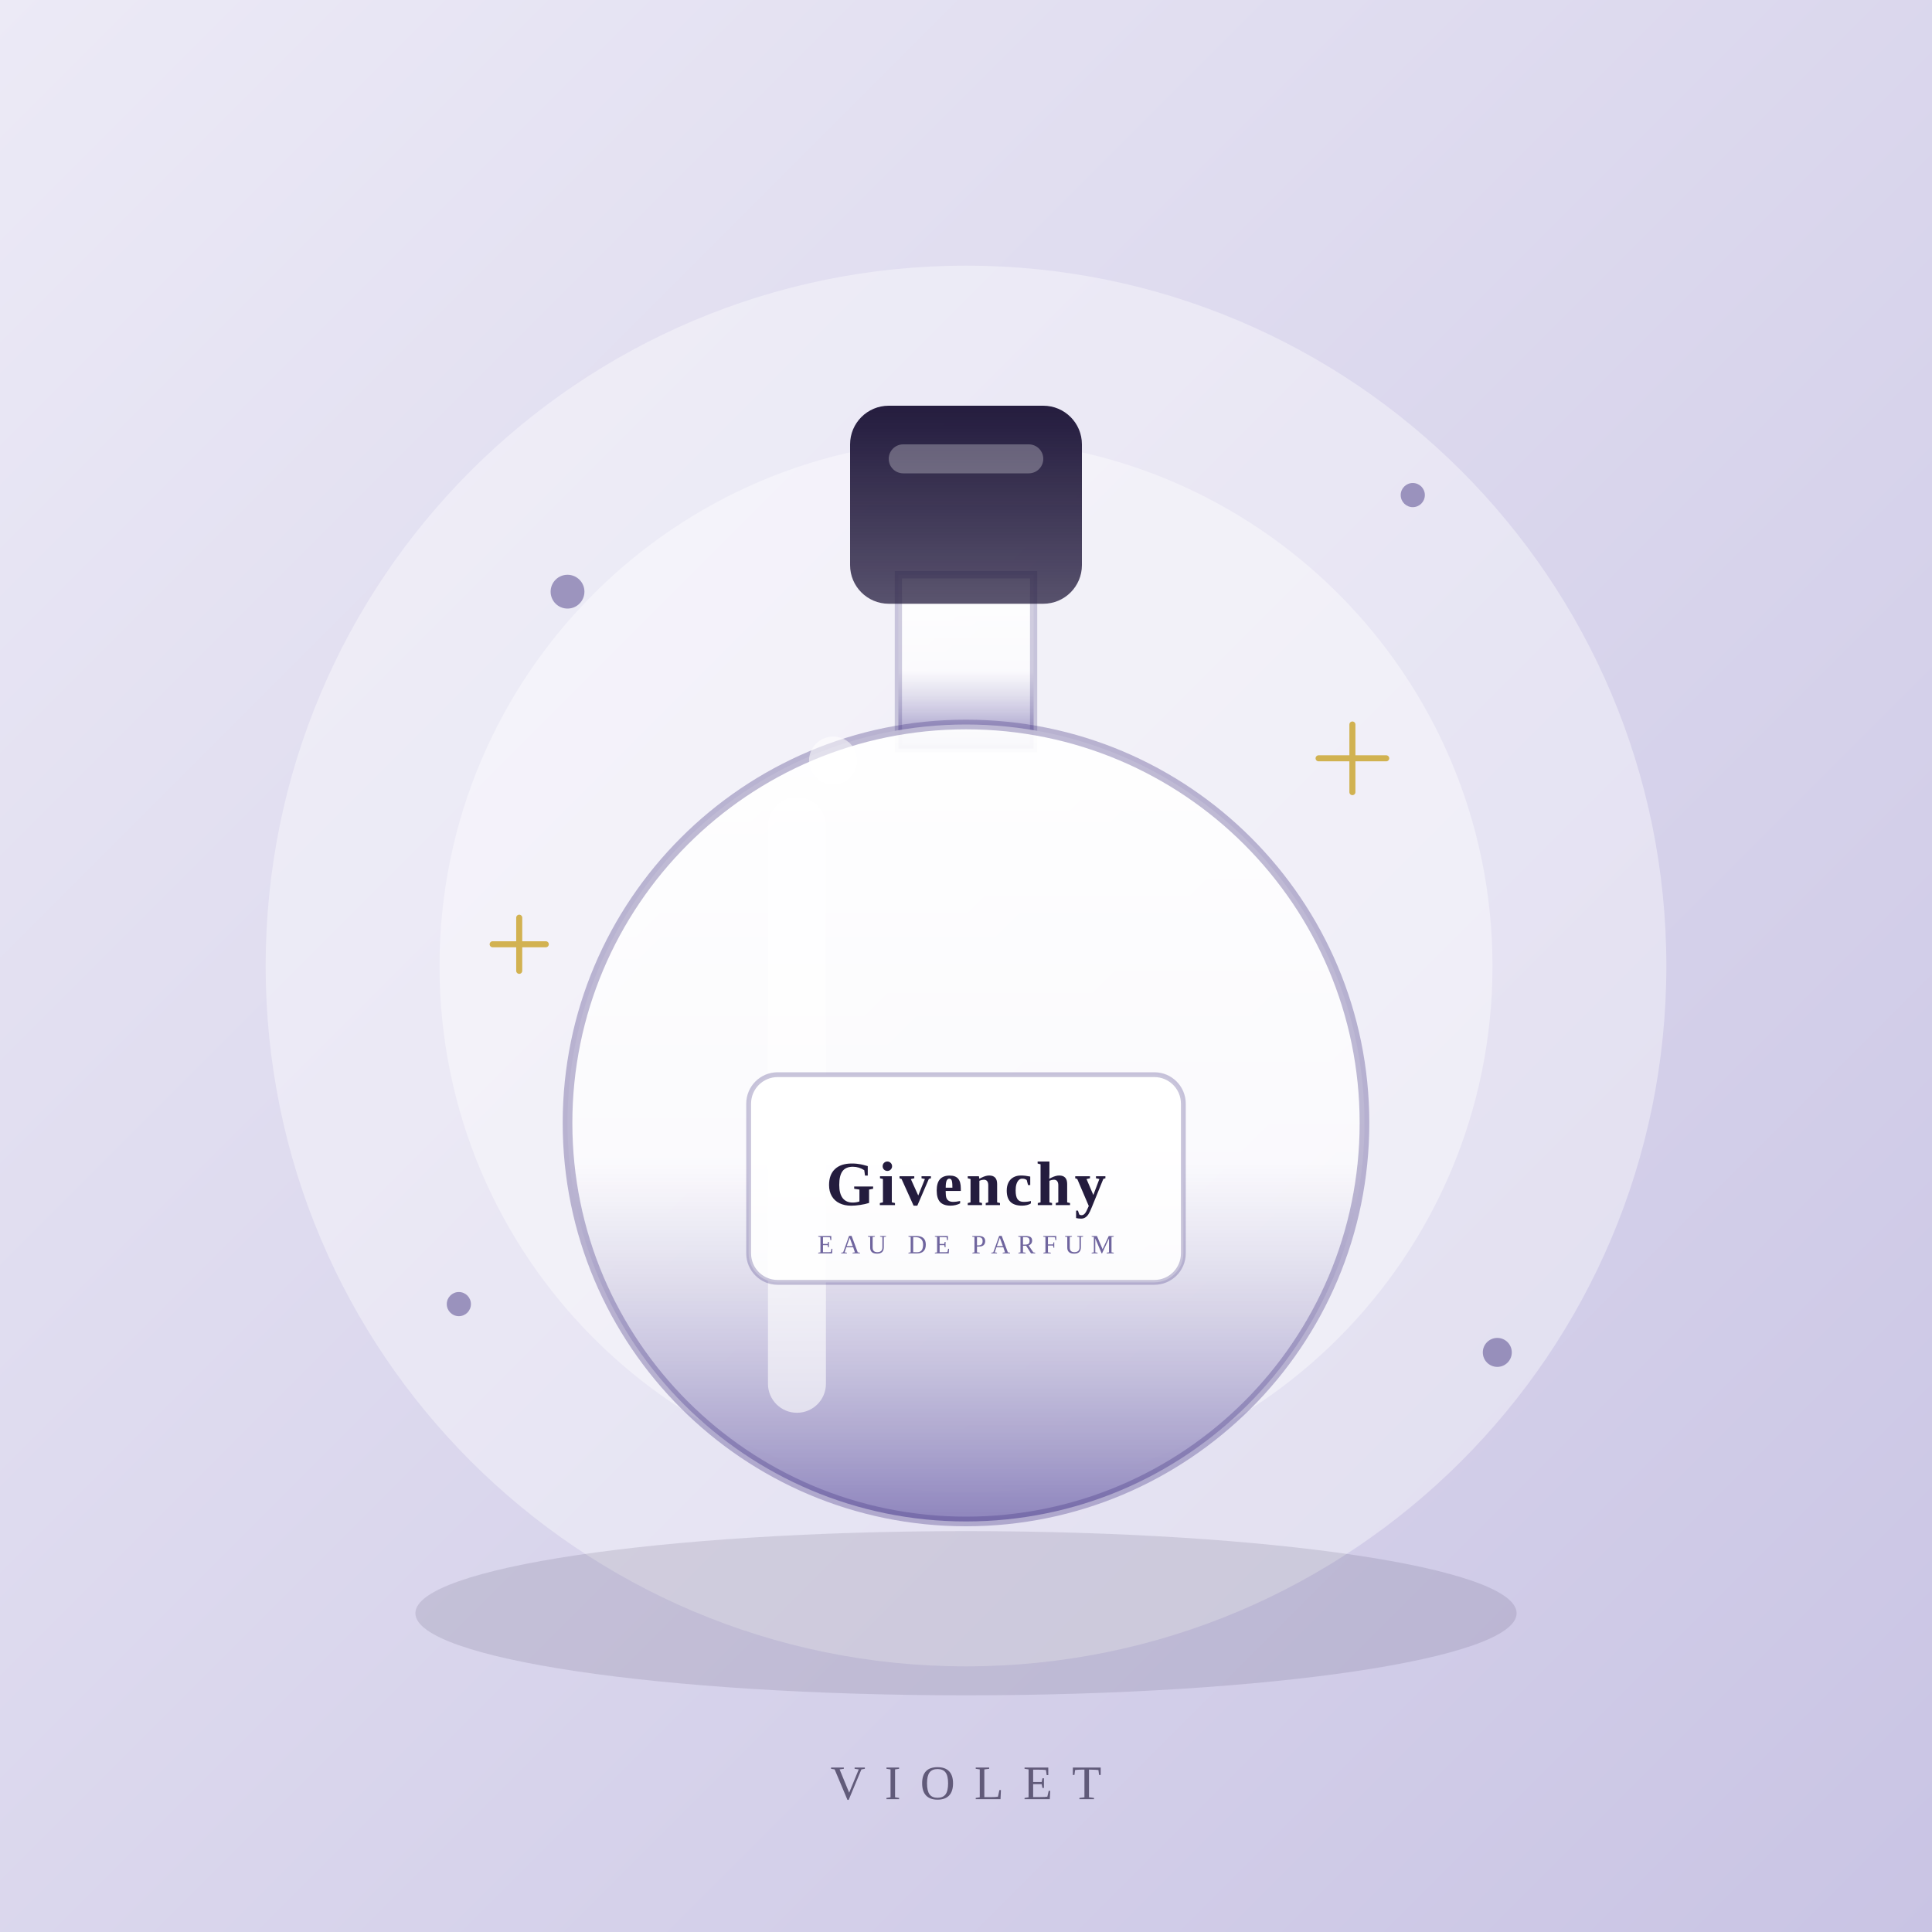
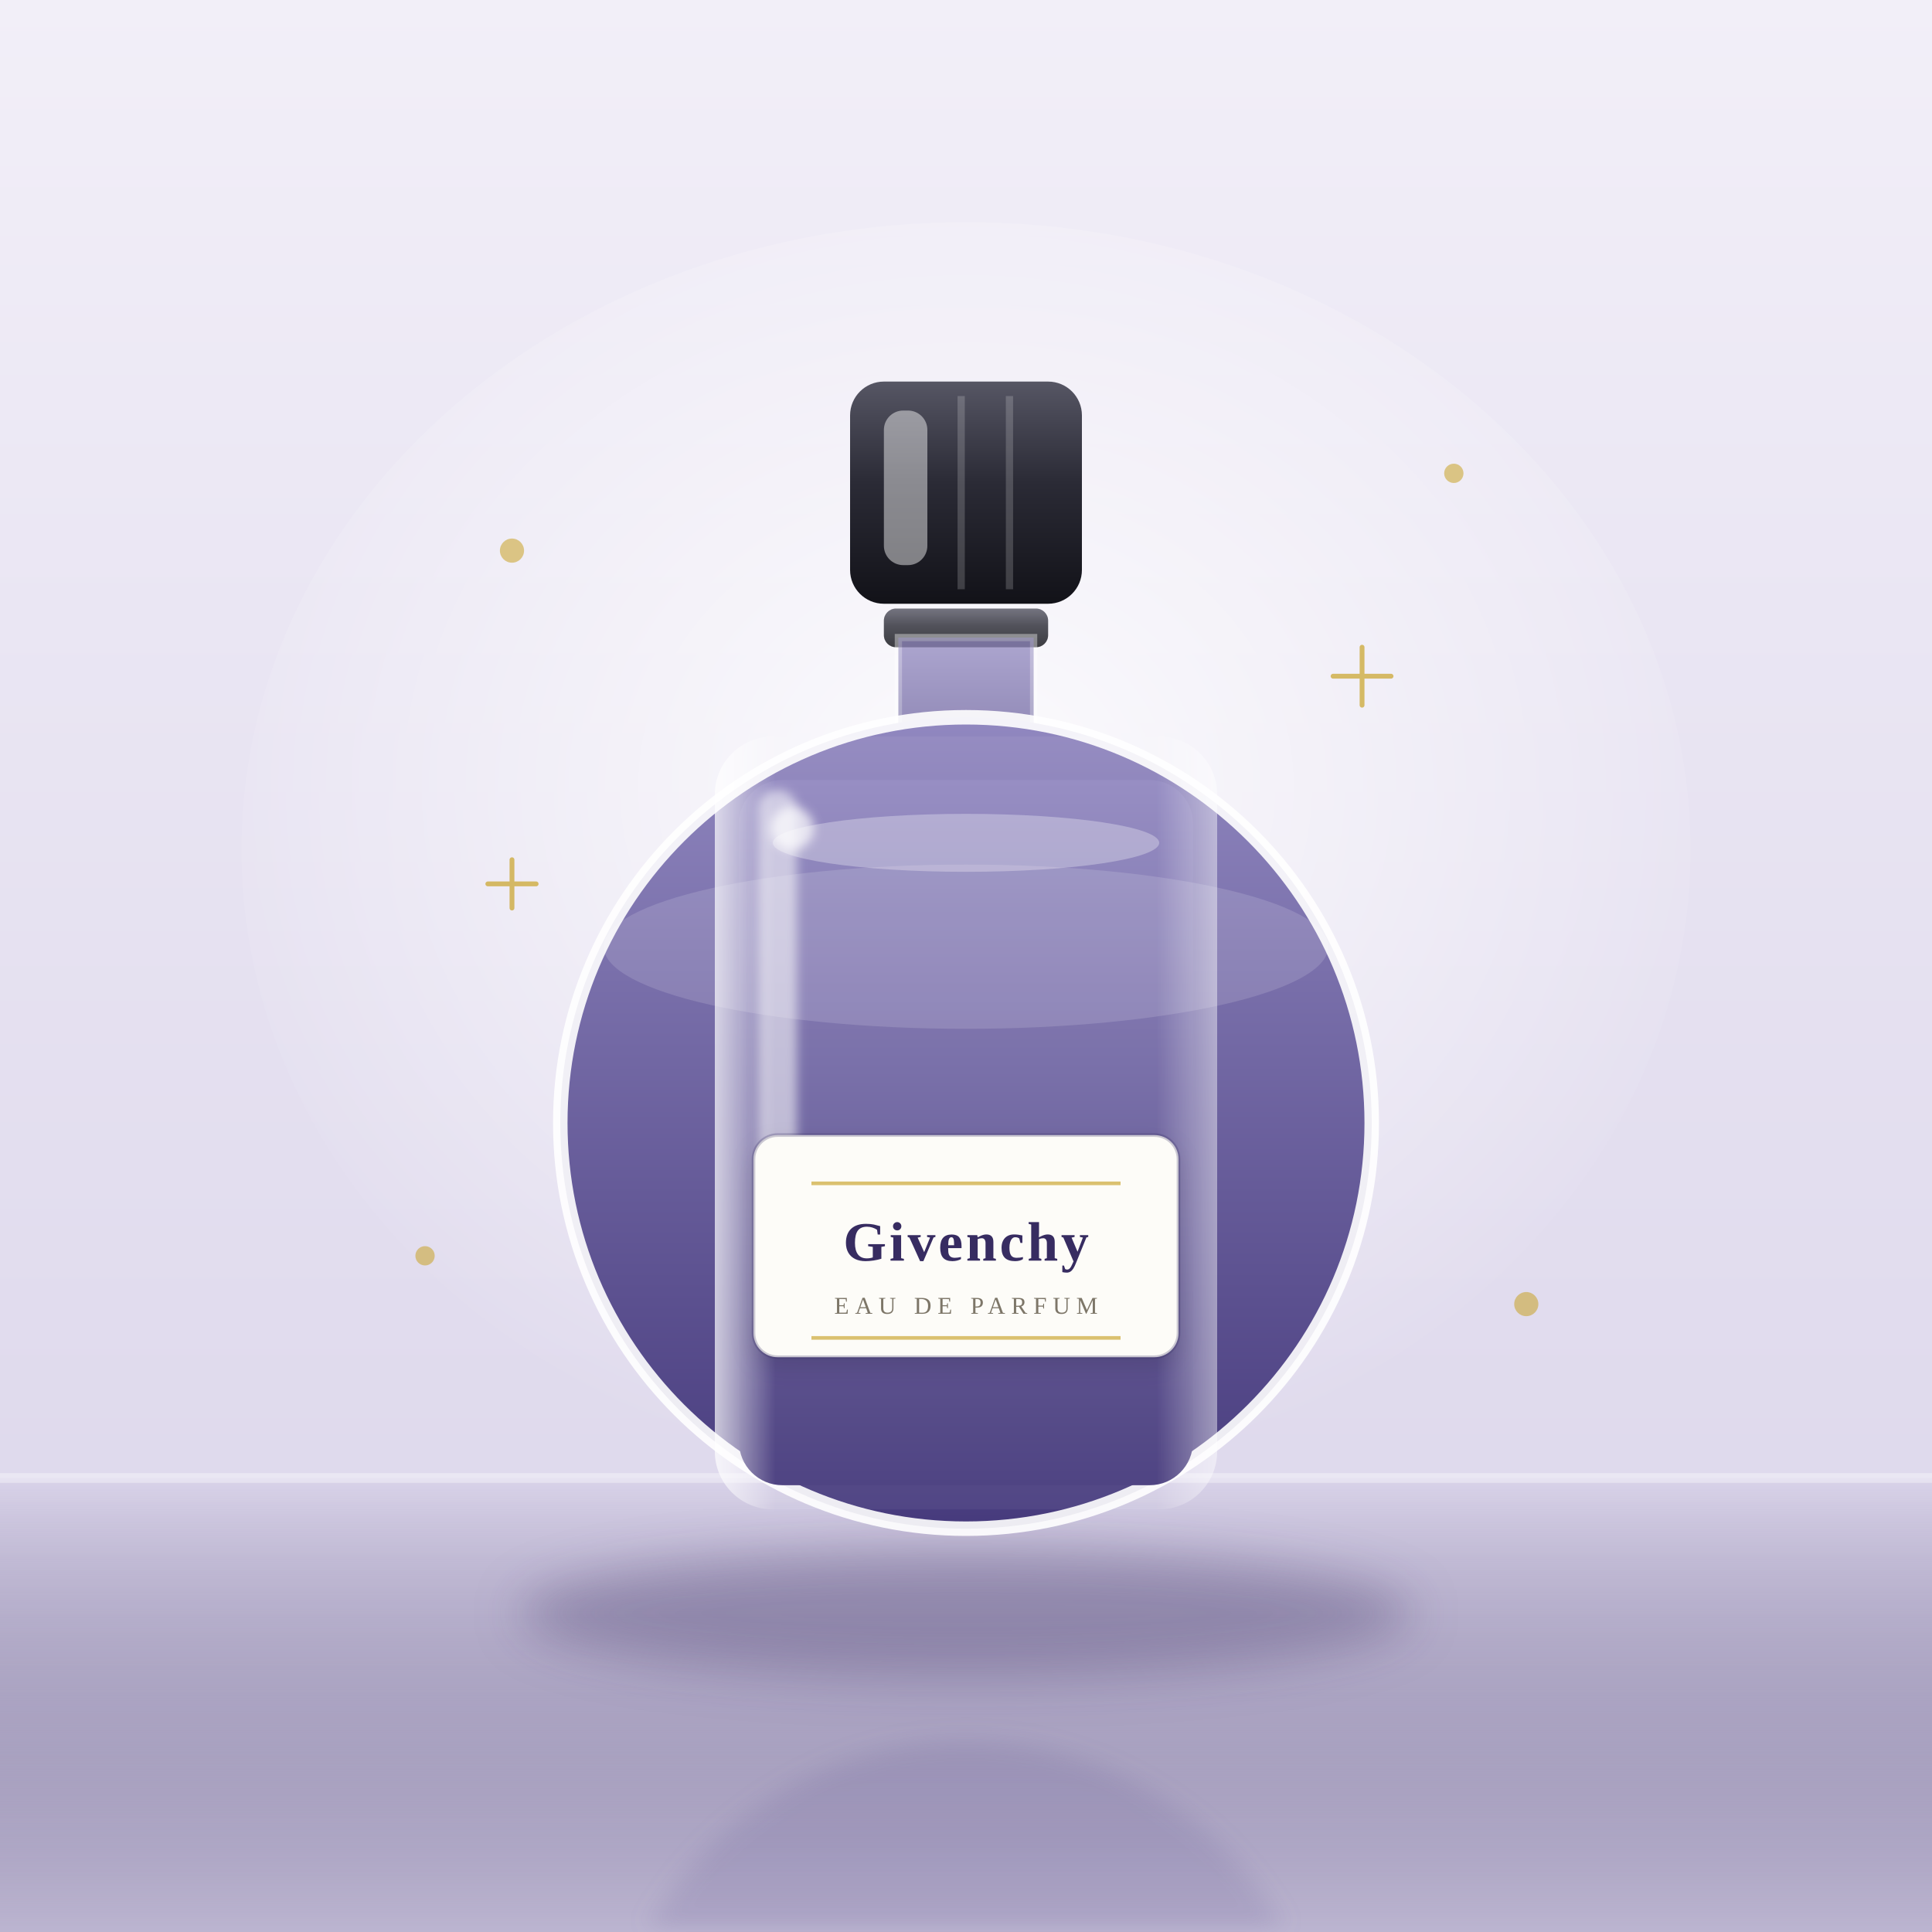
<svg xmlns="http://www.w3.org/2000/svg" viewBox="0 0 800 800" font-family="Georgia, 'Times New Roman', serif">
  <defs>
-     <linearGradient id="bg" x1="0" y1="0" x2="1" y2="1">
-       <stop offset="0" stop-color="#ECEAF6" />
-       <stop offset="1" stop-color="#C9C4E4" />
+     <linearGradient id="wall" x1="0" y1="0" x2="0" y2="1">
+       <stop offset="0" stop-color="#F2EFF8" />
+       <stop offset="1" stop-color="#D9D3E9" />
    </linearGradient>
-     <linearGradient id="glass" x1="0" y1="0" x2="0" y2="1">
-       <stop offset="0" stop-color="#FFFFFF" stop-opacity=".95" />
-       <stop offset=".55" stop-color="#FFFFFF" stop-opacity=".65" />
-       <stop offset="1" stop-color="#8F86BD" />
+     <linearGradient id="floor" x1="0" y1="0" x2="0" y2="1">
+       <stop offset="0" stop-color="#D9D3E9" />
+       <stop offset="1" stop-color="#372C61" stop-opacity=".18" />
    </linearGradient>
-     <linearGradient id="cap" x1="0" y1="0" x2="0" y2="1">
-       <stop offset="0" stop-color="#241C3E" />
-       <stop offset="1" stop-color="#241C3E" stop-opacity=".75" />
+     <radialGradient id="glow" cx=".5" cy=".45" r=".55">
+       <stop offset="0" stop-color="#ffffff" stop-opacity=".85" />
+       <stop offset="1" stop-color="#ffffff" stop-opacity="0" />
+     </radialGradient>
+     <linearGradient id="liquid" x1="0" y1="0" x2="0" y2="1">
+       <stop offset="0" stop-color="#9188C0" />
+       <stop offset="1" stop-color="#463A7C" />
    </linearGradient>
+     <linearGradient id="capg" x1="0" y1="0" x2="0" y2="1">
+       <stop offset="0" stop-color="#565664" />
+       <stop offset=".45" stop-color="#2B2B36" />
+       <stop offset="1" stop-color="#121218" />
+     </linearGradient>
+     <linearGradient id="glassSide" x1="0" y1="0" x2="1" y2="0">
+       <stop offset="0" stop-color="#ffffff" stop-opacity=".7" />
+       <stop offset=".12" stop-color="#ffffff" stop-opacity=".05" />
+       <stop offset=".88" stop-color="#ffffff" stop-opacity=".05" />
+       <stop offset="1" stop-color="#ffffff" stop-opacity=".45" />
+     </linearGradient>
+     <filter id="blur10" x="-40%" y="-40%" width="180%" height="180%">
+       <feGaussianBlur stdDeviation="10" />
+     </filter>
+     <filter id="blur5" x="-40%" y="-40%" width="180%" height="180%">
+       <feGaussianBlur stdDeviation="5" />
+     </filter>
+     <filter id="blur2" x="-40%" y="-40%" width="180%" height="180%">
+       <feGaussianBlur stdDeviation="2" />
+     </filter>
  </defs>
-   <rect width="800" height="800" fill="url(#bg)" />
-   <circle cx="400" cy="400" r="290" fill="#ffffff" opacity=".38" />
-   <circle cx="400" cy="400" r="218" fill="#ffffff" opacity=".4" />
-   <g fill="#4B3E86" opacity=".5">
-     <circle cx="235" cy="245" r="7" />
-     <circle cx="585" cy="205" r="5" />
-     <circle cx="620" cy="560" r="6" />
-     <circle cx="190" cy="540" r="5" />
+   <rect width="800" height="800" fill="url(#wall)" />
+   <rect y="612" width="800" height="188" fill="url(#floor)" />
+   <rect y="610" width="800" height="4" fill="#ffffff" opacity=".35" />
+   <ellipse cx="400" cy="352" rx="300" ry="260" fill="url(#glow)" />
+   <ellipse cx="400" cy="668" rx="185" ry="26" fill="#372C61" opacity=".3" filter="url(#blur10)" />
+   <g transform="translate(0 1336) scale(1 -1)" opacity=".14" filter="url(#blur5)">
+     <circle cx="400" cy="465" r="150" fill="url(#liquid)" />
  </g>
-   <g stroke="#C9A227" stroke-width="2.5" stroke-linecap="round" opacity=".8">
-     <path d="M560 300v28M546 314h28" />
-     <path d="M215 380v22M204 391h22" />
+   <rect x="352" y="158" width="96" height="92" rx="14" fill="url(#capg)" />
+   <rect x="366" y="170" width="18" height="64" rx="8" fill="#ffffff" opacity=".45" />
+   <path d="M398 164v80M418 164v80" stroke="#ffffff" opacity=".18" stroke-width="3" />
+   <rect x="366" y="252" width="68" height="16" rx="5" fill="url(#capg)" />
+   <rect x="366" y="252" width="68" height="16" rx="5" fill="#ffffff" opacity=".18" />
+   <rect x="372" y="264" width="56" height="42" fill="#9188C0" opacity=".55" stroke="rgba(255,255,255,.7)" stroke-width="3" />
+   <rect x="372" y="264" width="56" height="42" fill="url(#liquid)" opacity=".4" />
+   <circle cx="400" cy="465" r="168" fill="url(#liquid)" stroke="rgba(255,255,255,.9)" stroke-width="6" />
+   <rect x="306" y="323" width="188" height="292" rx="18" fill="url(#liquid)" />
+   <ellipse cx="400" cy="349" rx="80" ry="12" fill="#ffffff" opacity=".3" />
+   <ellipse cx="400" cy="392" rx="150" ry="34" fill="#ffffff" opacity=".14" />
+   <rect x="296" y="305" width="208" height="320" rx="24" fill="url(#glassSide)" />
+   <rect x="314" y="327" width="16" height="226" rx="8" fill="#ffffff" opacity=".55" filter="url(#blur2)" />
+   <circle cx="328" cy="343" r="9" fill="#ffffff" opacity=".7" filter="url(#blur2)" />
+   <rect x="312" y="474" width="176" height="92" rx="10" fill="#000000" opacity=".12" filter="url(#blur5)" />
+   <rect x="312" y="470" width="176" height="92" rx="10" fill="#FDFCF8" />
+   <rect x="312" y="470" width="176" height="92" rx="10" fill="none" stroke="#372C61" stroke-opacity=".25" stroke-width="1.5" />
+   <line x1="336" y1="490" x2="464" y2="490" stroke="#C9A227" stroke-opacity=".65" stroke-width="1.5" />
+   <text x="400" y="522" font-size="23" letter-spacing="1.2" fill="#372C61" text-anchor="middle" font-weight="600">Givenchy</text>
+   <text x="400" y="544" font-size="10" letter-spacing="2.5" fill="#7d7668" text-anchor="middle">EAU DE PARFUM</text>
+   <line x1="336" y1="554" x2="464" y2="554" stroke="#C9A227" stroke-opacity=".65" stroke-width="1.5" />
+   <g fill="#C9A227" opacity=".55">
+     <circle cx="212" cy="228" r="5" />
+     <circle cx="602" cy="196" r="4" />
+     <circle cx="632" cy="540" r="5" />
+     <circle cx="176" cy="520" r="4" />
  </g>
-   <ellipse cx="400" cy="668" rx="228" ry="34" fill="#241C3E" opacity=".12" />
-   <rect x="372" y="238" width="56" height="72" fill="url(#glass)" stroke="#4B3E86" stroke-opacity=".25" stroke-width="3" />
-   <rect x="352" y="168" width="96" height="82" rx="16" fill="url(#cap)" />
-   <rect x="368" y="184" width="64" height="12" rx="6" fill="#ffffff" opacity=".28" />
-   <circle cx="400" cy="465" r="165" fill="url(#glass)" stroke="#4B3E86" stroke-opacity=".35" stroke-width="4" />
-   <rect x="318" y="330" width="24" height="255" rx="12" fill="#ffffff" opacity=".6" />
-   <circle cx="345" cy="315" r="10" fill="#ffffff" opacity=".55" />
-   <rect x="310" y="445" width="180" height="86" rx="12" fill="#ffffff" opacity=".9" />
-   <rect x="310" y="445" width="180" height="86" rx="12" fill="none" stroke="#4B3E86" stroke-opacity=".3" stroke-width="2" />
-   <text x="400" y="499" font-size="26" letter-spacing="1.5" fill="#241C3E" text-anchor="middle" font-weight="600">Givenchy</text>
-   <text x="400" y="519" font-size="11" letter-spacing="3" fill="#4B3E86" text-anchor="middle" opacity=".8">EAU DE PARFUM</text>
-   <text x="400" y="745" font-size="20" letter-spacing="8" fill="#241C3E" text-anchor="middle" opacity=".65">VIOLET</text>
+   <g stroke="#C9A227" stroke-width="2" stroke-linecap="round" opacity=".7">
+     <path d="M564 268v24M552 280h24" />
+     <path d="M212 356v20M202 366h20" />
+   </g>
</svg>
